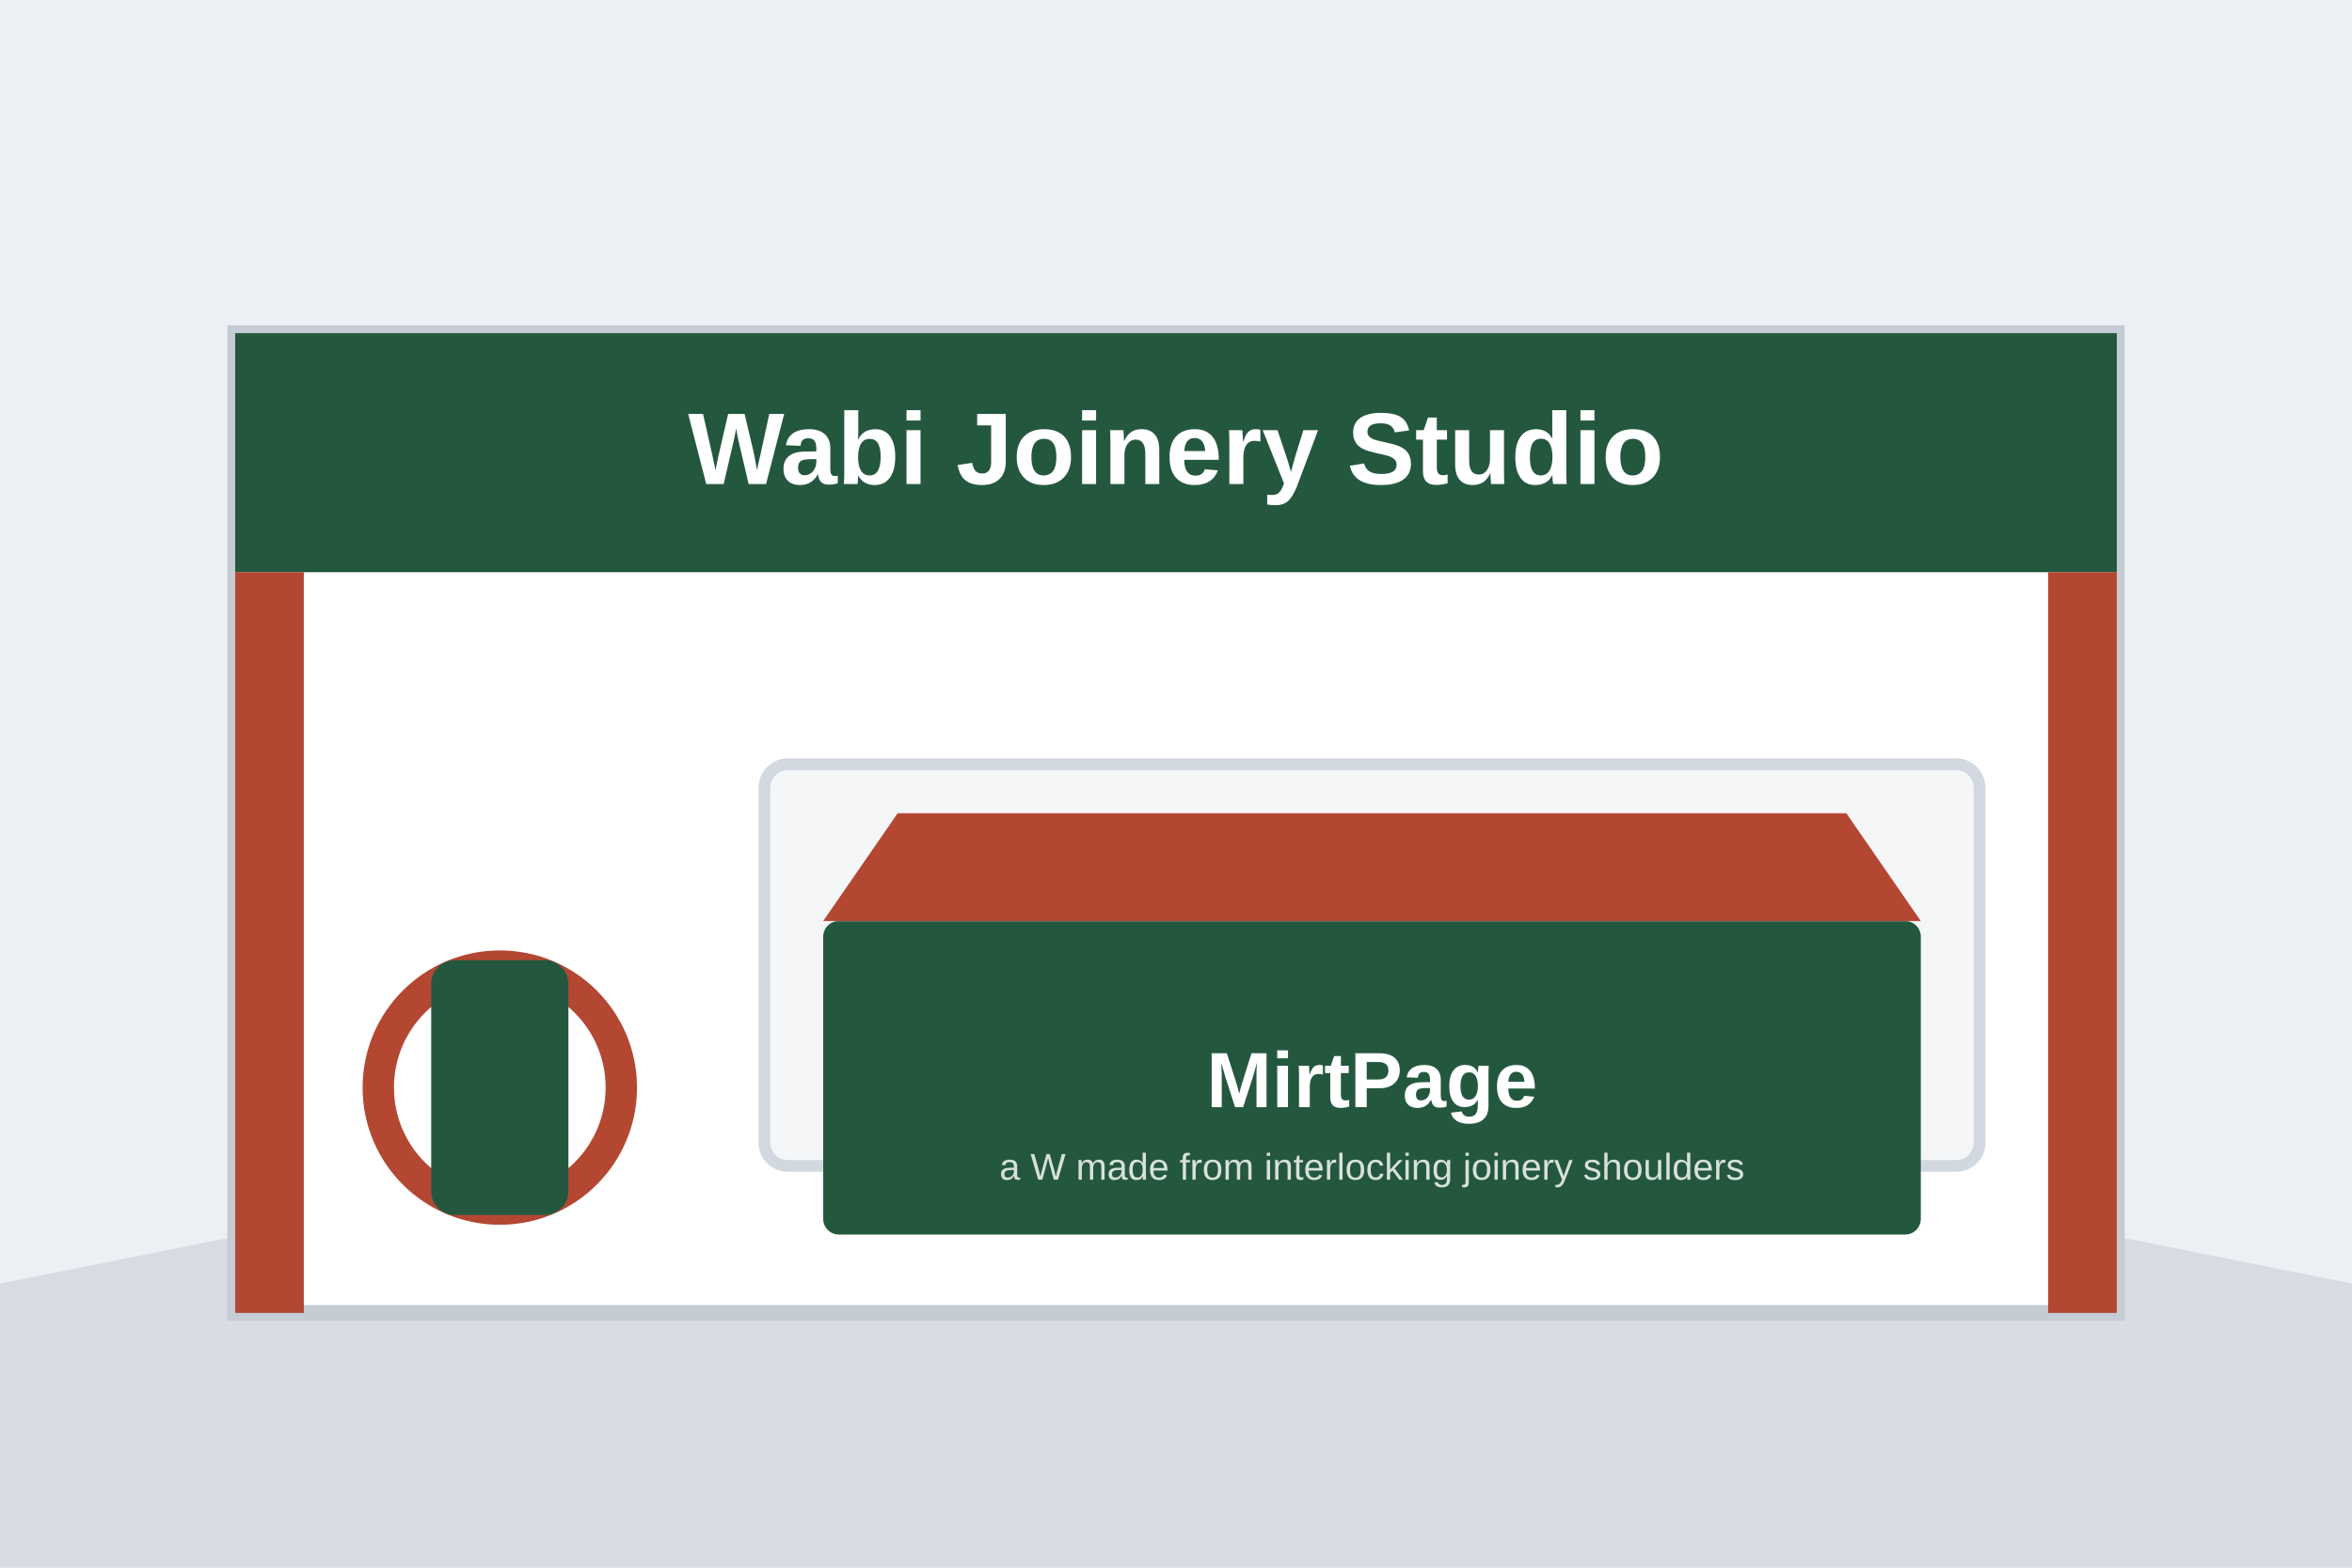
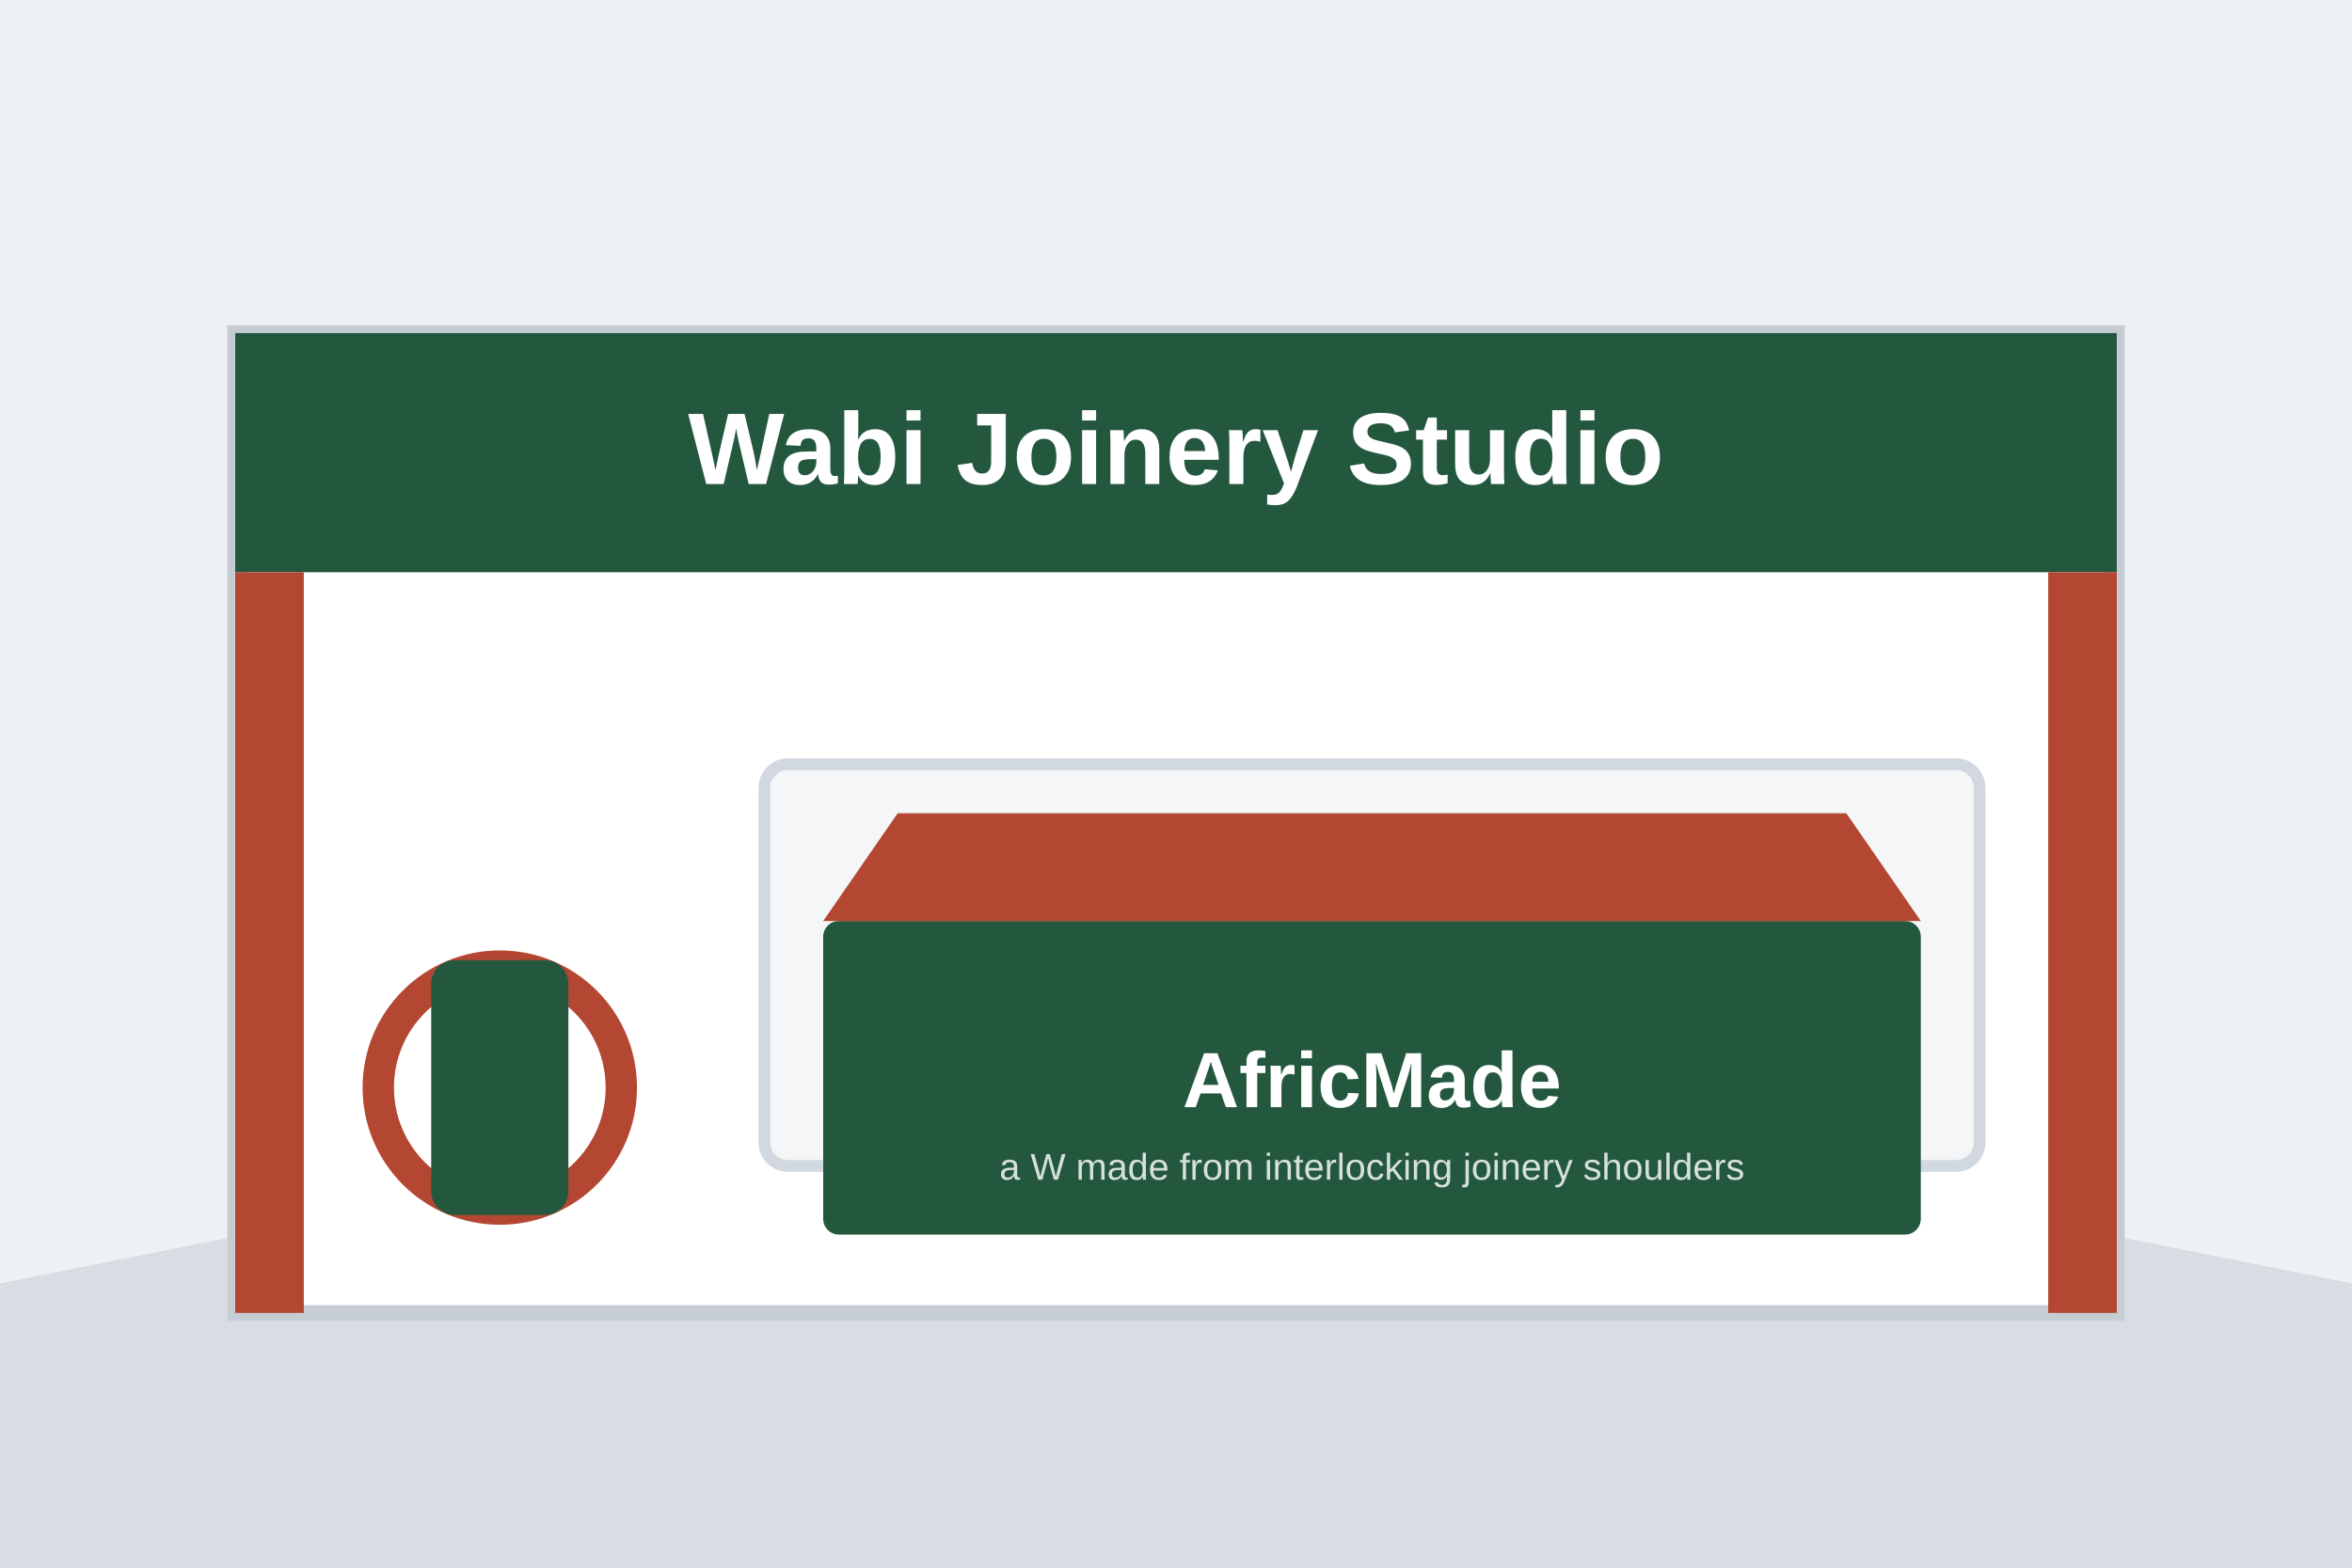
<svg xmlns="http://www.w3.org/2000/svg" viewBox="0 0 1200 800" role="img" aria-label="Illustrative booth for Wabi Joinery Studio">
  <rect width="1200" height="800" fill="#edf0f4" />
  <path d="M0 655L600 535l600 120v145H0z" fill="#d8dde3" />
  <path d="M120 170h960v500H120z" fill="#ffffff" stroke="#c5ccd4" stroke-width="8" />
  <path d="M120 170h960v122H120z" fill="#24583e" />
  <path d="M120 292h35v378h-35zM1045 292h35v378h-35z" fill="#b34732" />
  <rect x="390" y="390" width="620" height="205" rx="12" fill="#f4f6f8" stroke="#d2d8df" stroke-width="6" />
  <rect x="420" y="470" width="560" height="160" rx="8" fill="#24583e" />
  <path d="M420 470h560l-38-55H458z" fill="#b34732" />
  <circle cx="255" cy="555" r="62" fill="#ffffff" stroke="#b34732" stroke-width="16" />
  <rect x="220" y="490" width="70" height="130" rx="12" fill="#24583e" />
  <text x="600" y="247" text-anchor="middle" font-family="Arial, Helvetica, sans-serif" font-size="52" font-weight="800" fill="#ffffff">Wabi Joinery Studio</text>
-   <text x="700" y="565" text-anchor="middle" font-family="Arial, Helvetica, sans-serif" font-size="40" font-weight="700" fill="#ffffff">MirtPage</text>
+   <text x="700" y="565" text-anchor="middle" font-family="Arial, Helvetica, sans-serif" font-size="40" font-weight="700" fill="#ffffff">AfricMade</text>
  <text x="700" y="602" text-anchor="middle" font-family="Arial, Helvetica, sans-serif" font-size="19" fill="#ffffff" opacity=".82">a W made from interlocking joinery shoulders</text>
</svg>
